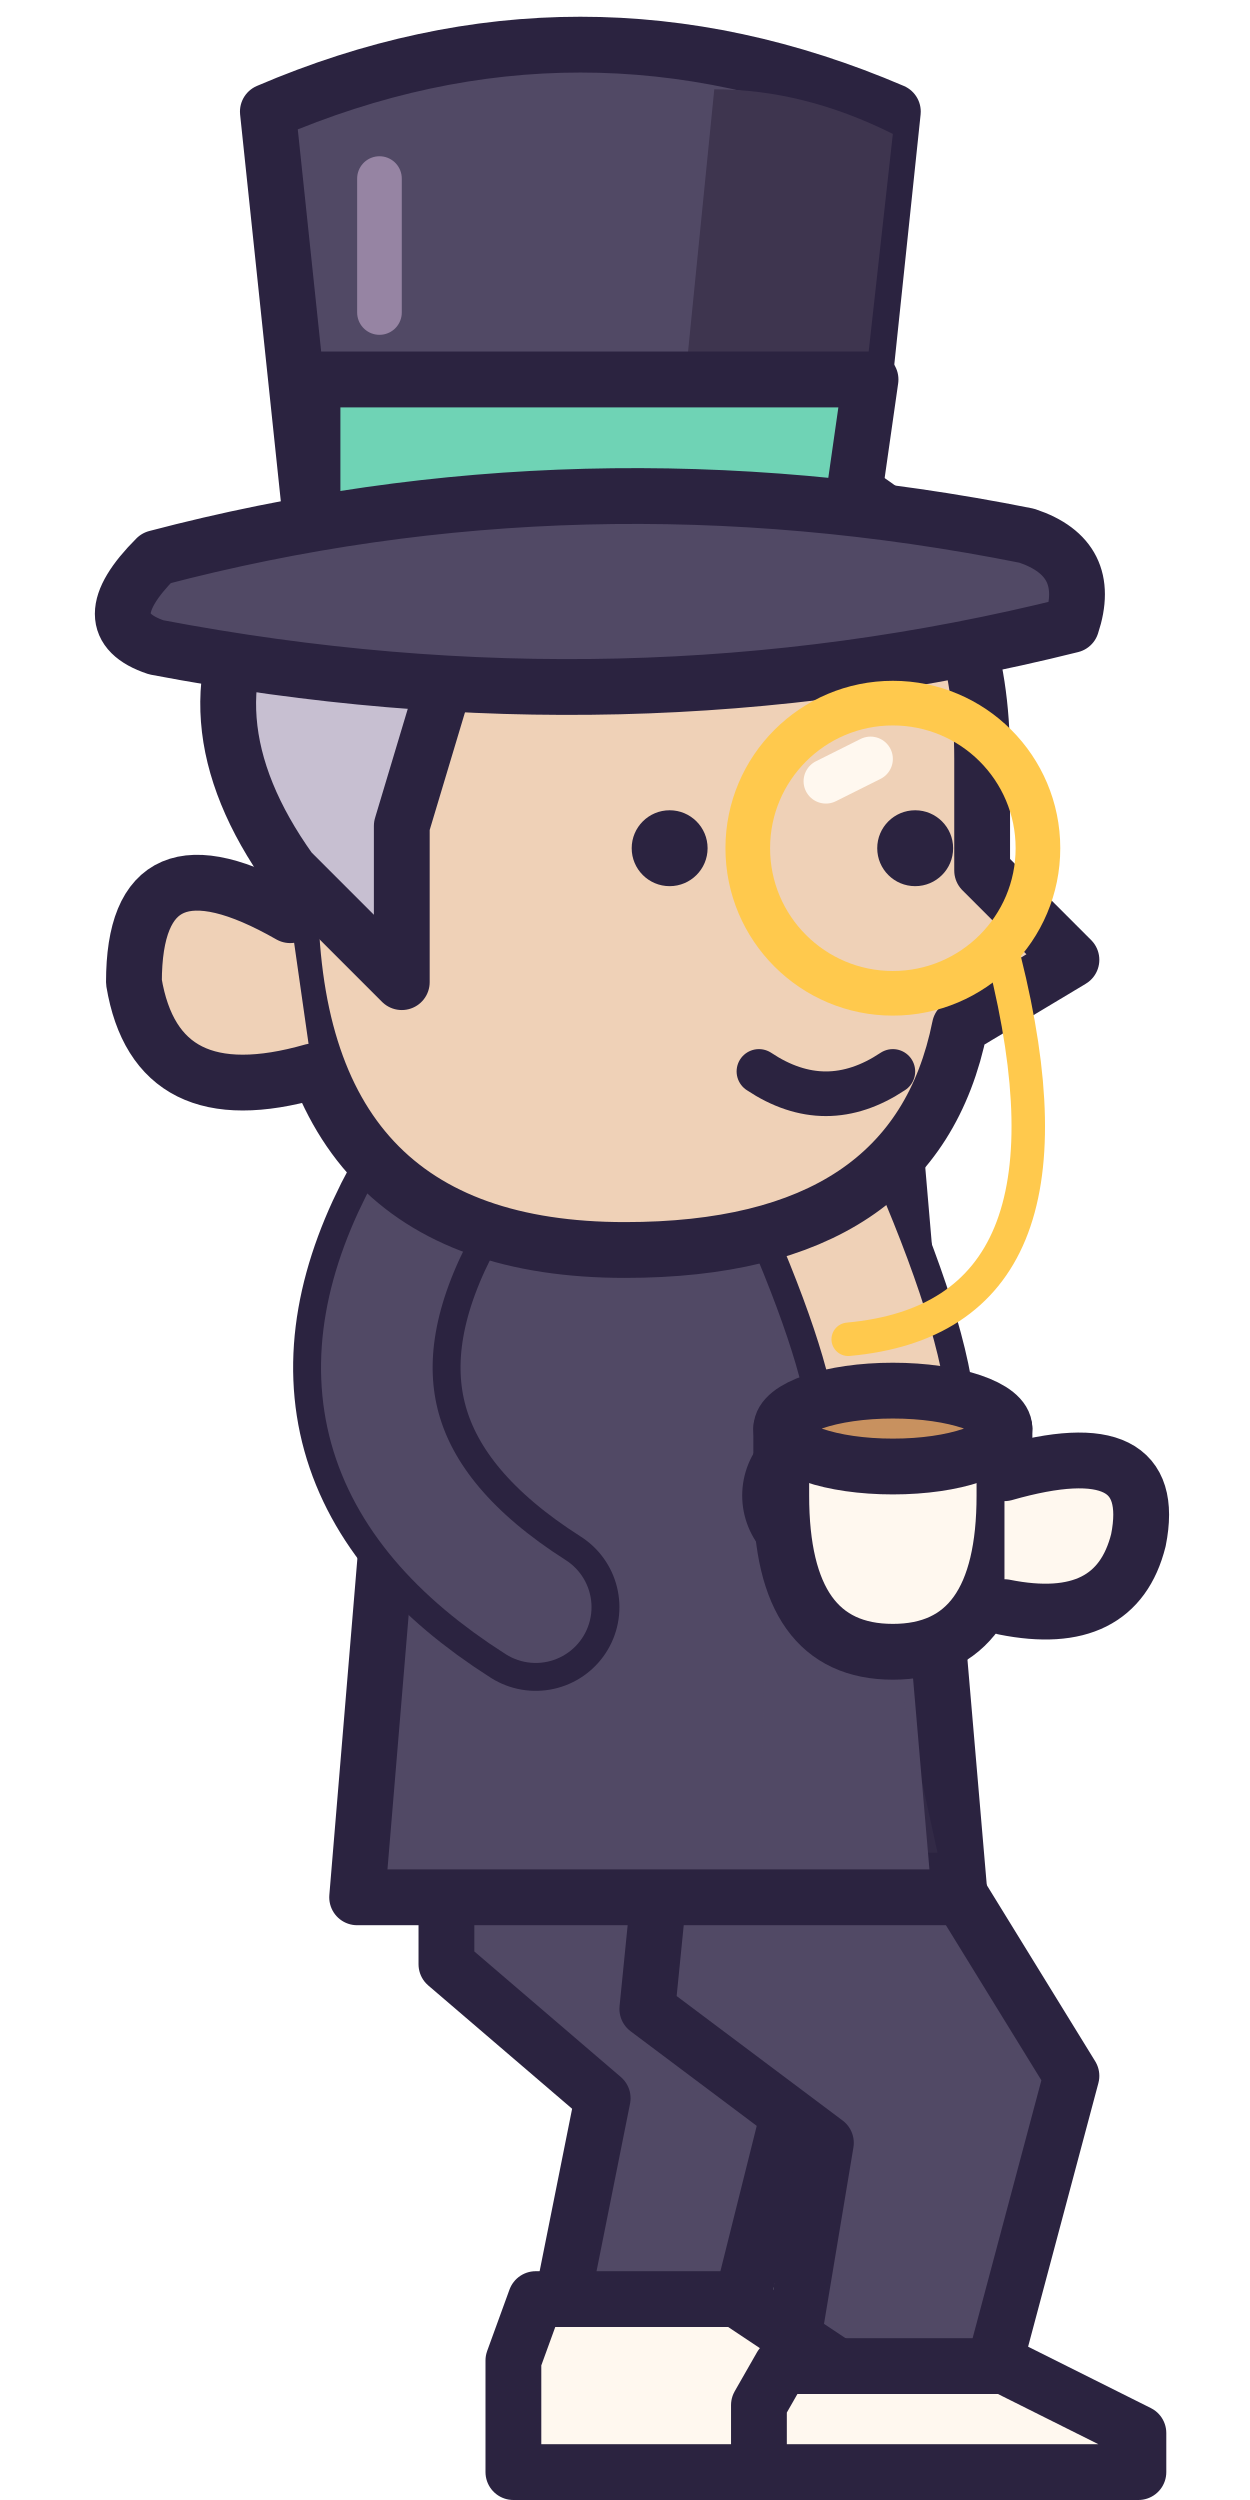
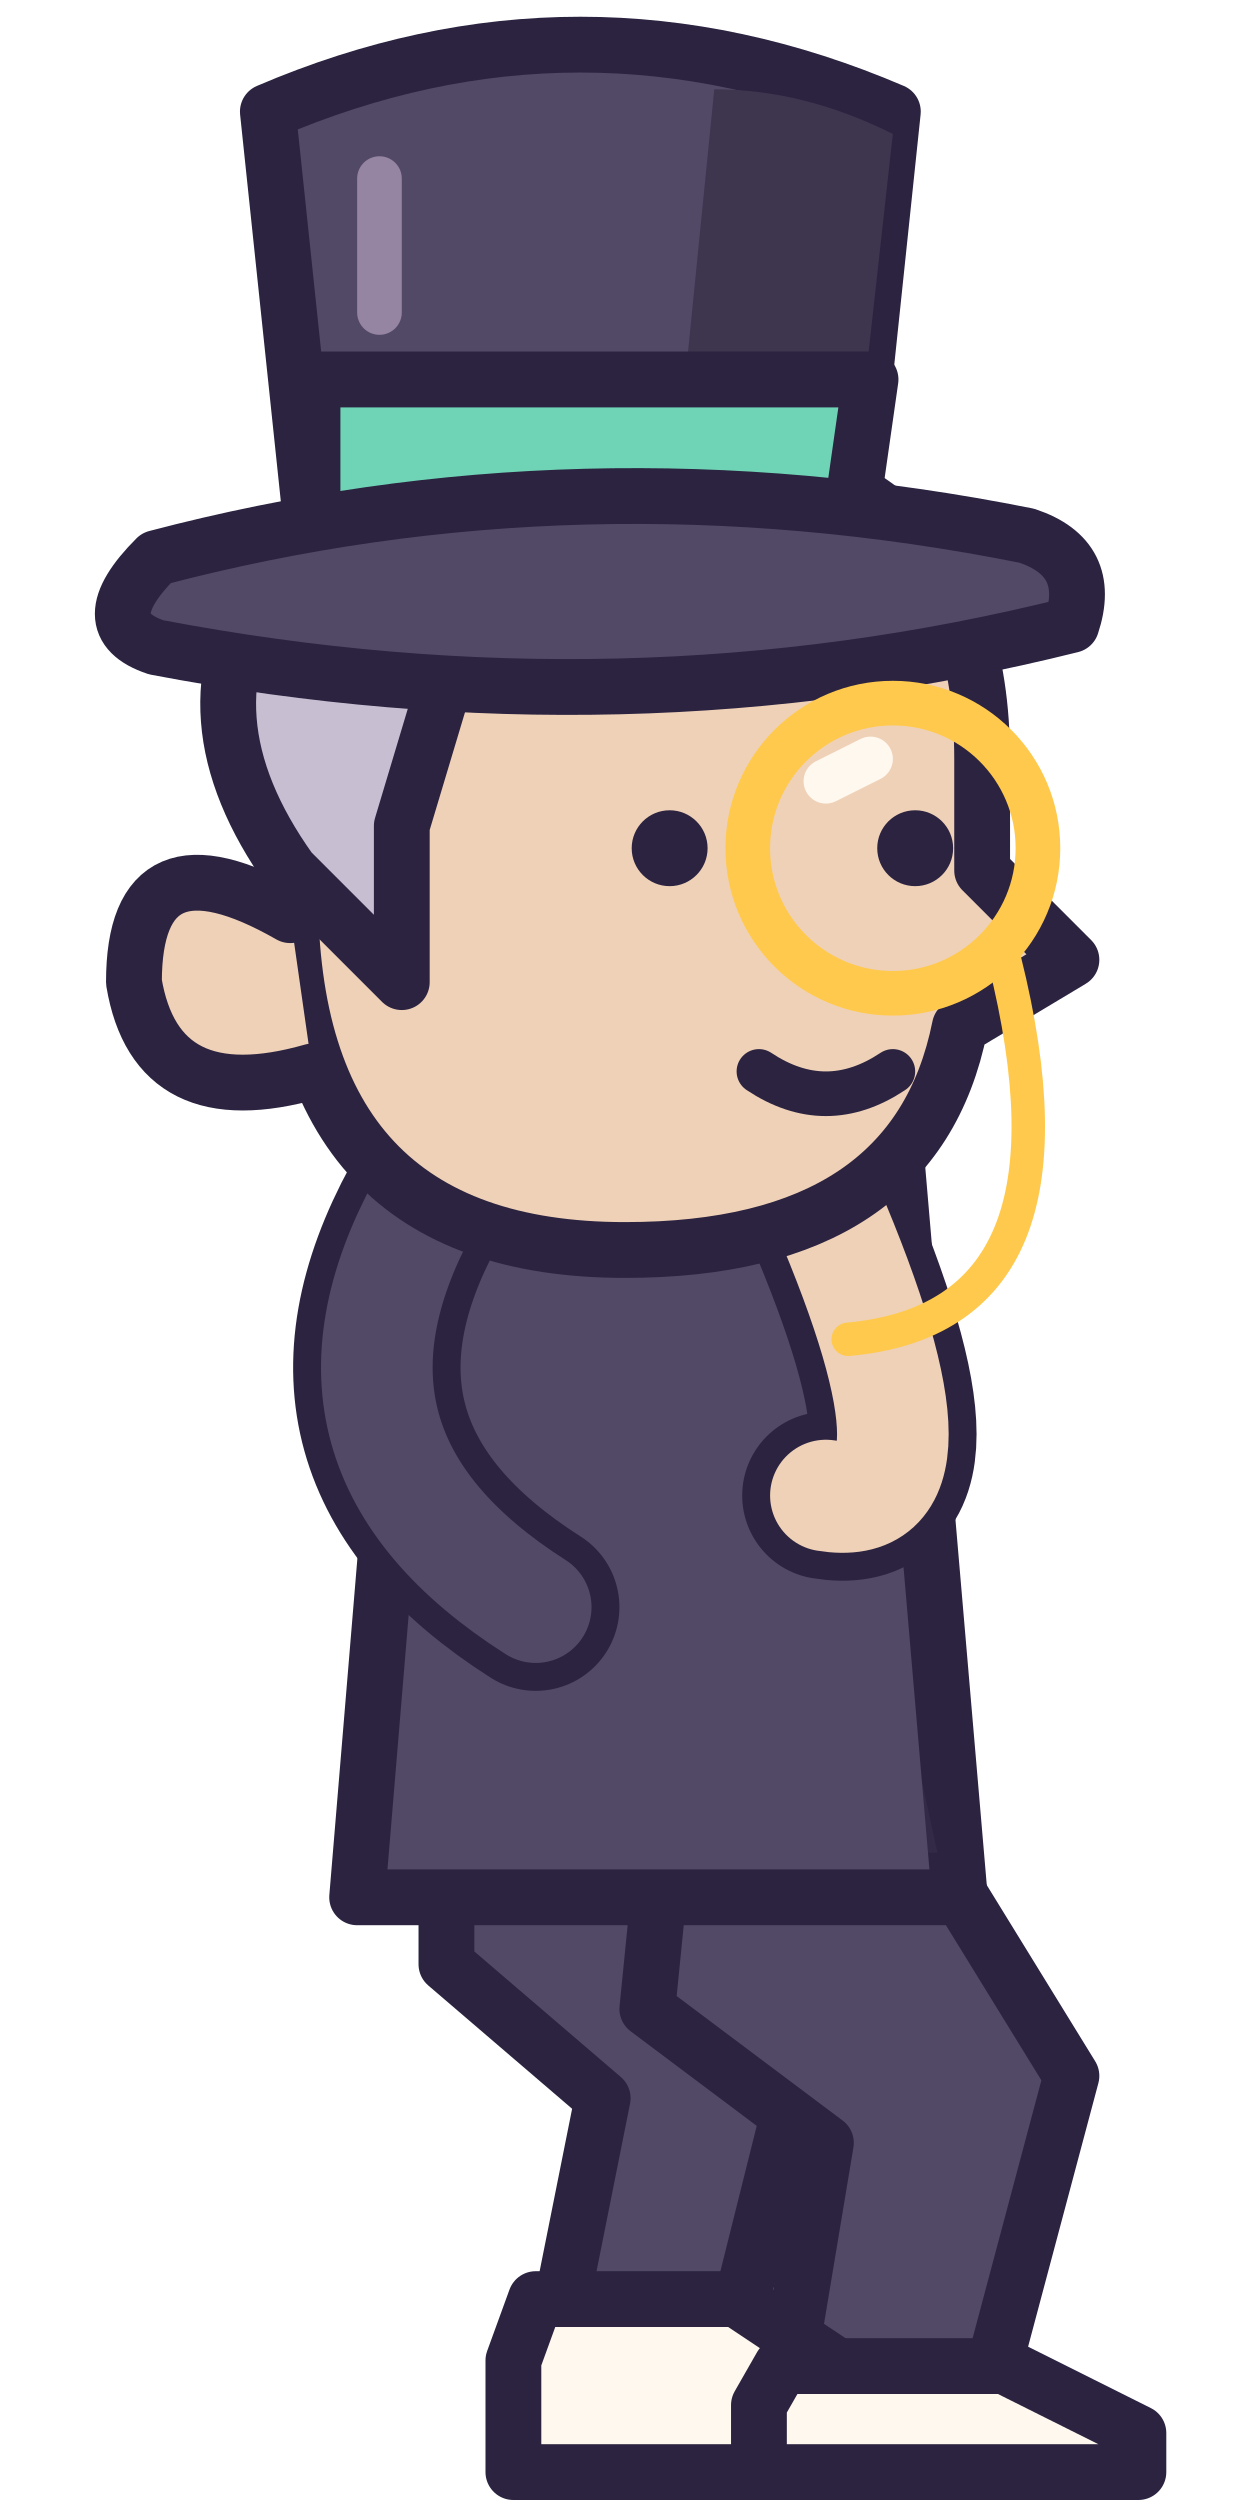
<svg xmlns="http://www.w3.org/2000/svg" width="56" height="112" viewBox="0 0 56 112">
  <g stroke="#2b2340" stroke-width="2.5" stroke-linecap="round" stroke-linejoin="round">
    <path d="M20 80h10l6 12-3 12h-8l2-10-7-6Z" fill="#514965" vector-effect="non-scaling-stroke" />
    <path d="M30 80h10l8 13-4 15h-9l2-12-8-6Z" fill="#514965" vector-effect="non-scaling-stroke" />
    <path d="M24 103h9l6 4v3.75H23v-5Z" fill="#fff8ef" vector-effect="non-scaling-stroke" />
    <path d="M35 106h10l6 3v1.75H34v-3Z" fill="#fff8ef" vector-effect="non-scaling-stroke" />
    <path d="M19 49q11-7 21 1l3 35H16Z" fill="#514965" vector-effect="non-scaling-stroke" />
    <path d="M35 51l7 32h-8Z" fill="#514965" stroke="none" opacity="0.18" vector-effect="non-scaling-stroke" />
    <path d="M24 44v7q5 4 10-1v-7" fill="#efd1b7" vector-effect="non-scaling-stroke" />
    <path d="M24 52l5 4 6-5" fill="none" stroke="#fff8ef" stroke-width="2" vector-effect="non-scaling-stroke" />
    <path d="M19 54Q13 65 24 72" fill="none" stroke="#2b2340" stroke-width="7.5" vector-effect="non-scaling-stroke" />
    <path d="M19 54Q13 65 24 72" fill="none" stroke="#514965" stroke-width="5" vector-effect="non-scaling-stroke" />
    <path d="M37 54Q43 68 37 67" fill="none" stroke="#2b2340" stroke-width="7.5" vector-effect="non-scaling-stroke" />
    <path d="M37 54Q43 68 37 67" fill="none" stroke="#efd1b7" stroke-width="5" vector-effect="non-scaling-stroke" />
    <g transform="translate(0 0) rotate(0 28 35)">
      <path d="M13 32q0-12 16-12 15 0 15 14v5l4 4-5 3q-2 10-15 10-15 0-15-16Z" fill="#efd1b7" vector-effect="non-scaling-stroke" />
      <path d="M13 41q-7-4-7 3 1 6 8 4" fill="#efd1b7" vector-effect="non-scaling-stroke" />
      <path d="M13 39q-5-7-1-13l9 1-3 10v7Z" fill="#c7bfd1" vector-effect="non-scaling-stroke" />
      <circle cx="30" cy="38" r="1.7" fill="#2b2340" stroke="none" vector-effect="non-scaling-stroke" />
      <circle cx="41" cy="38" r="1.7" fill="#2b2340" stroke="none" vector-effect="non-scaling-stroke" />
      <path d="M34 48q3 2 6 0" fill="none" stroke="#2b2340" stroke-width="2" vector-effect="non-scaling-stroke" />
      <path d="M14 24 12 5q14-6 28 0l-2 19" fill="#514965" vector-effect="non-scaling-stroke" />
      <path d="M32 4q4 0 8 2l-2 18h-8Z" fill="#3e354f" stroke="none" vector-effect="non-scaling-stroke" />
      <path d="M14 17h25l-1 7H14Z" fill="#6fd3b5" vector-effect="non-scaling-stroke" />
      <path d="M7 25q19-5 39-1 3 1 2 4-20 5-41 1-3-1 0-4Z" fill="#514965" vector-effect="non-scaling-stroke" />
      <path d="M17 8v6" fill="none" stroke="#9684a3" stroke-width="2" vector-effect="non-scaling-stroke" />
      <circle cx="40" cy="38" r="6.5" fill="none" stroke="#ffc94d" stroke-width="2" vector-effect="non-scaling-stroke" />
      <path d="M45 43q4 16-7 17" fill="none" stroke="#ffc94d" stroke-width="1.5" vector-effect="non-scaling-stroke" />
      <path d="m37 35 2-1" fill="none" stroke="#fff8ef" stroke-width="2" vector-effect="non-scaling-stroke" />
    </g>
-     <path d="M35 64h10v3q0 7-5 7t-5-7Z" fill="#fff8ef" vector-effect="non-scaling-stroke" />
-     <path d="M45 66q7-2 6 3-1 4-6 3" fill="#fff8ef" vector-effect="non-scaling-stroke" />
-     <ellipse cx="40" cy="64" rx="5" ry="1.7" fill="#c8915f" vector-effect="non-scaling-stroke" />
  </g>
</svg>
